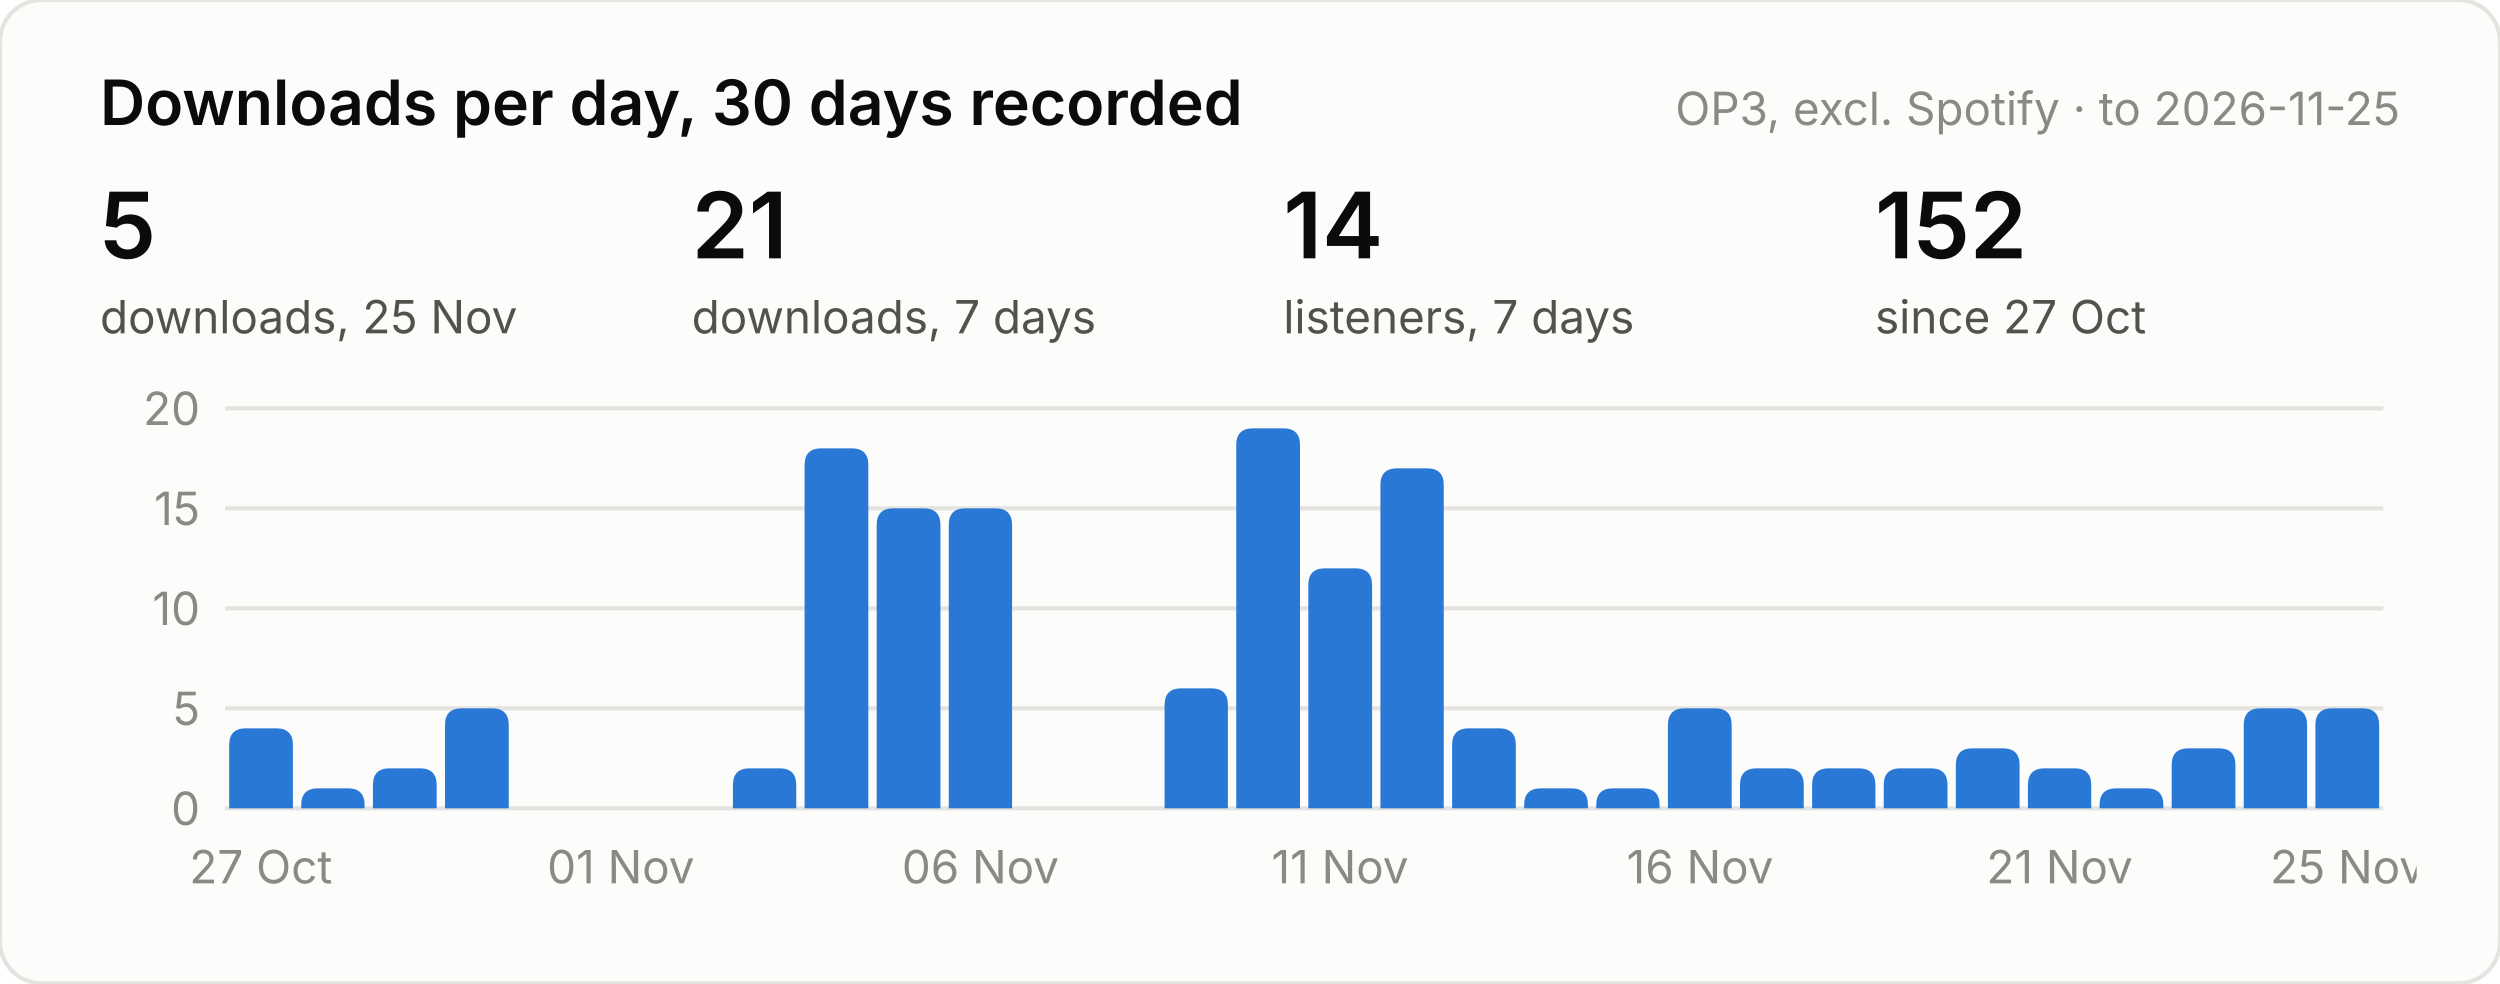
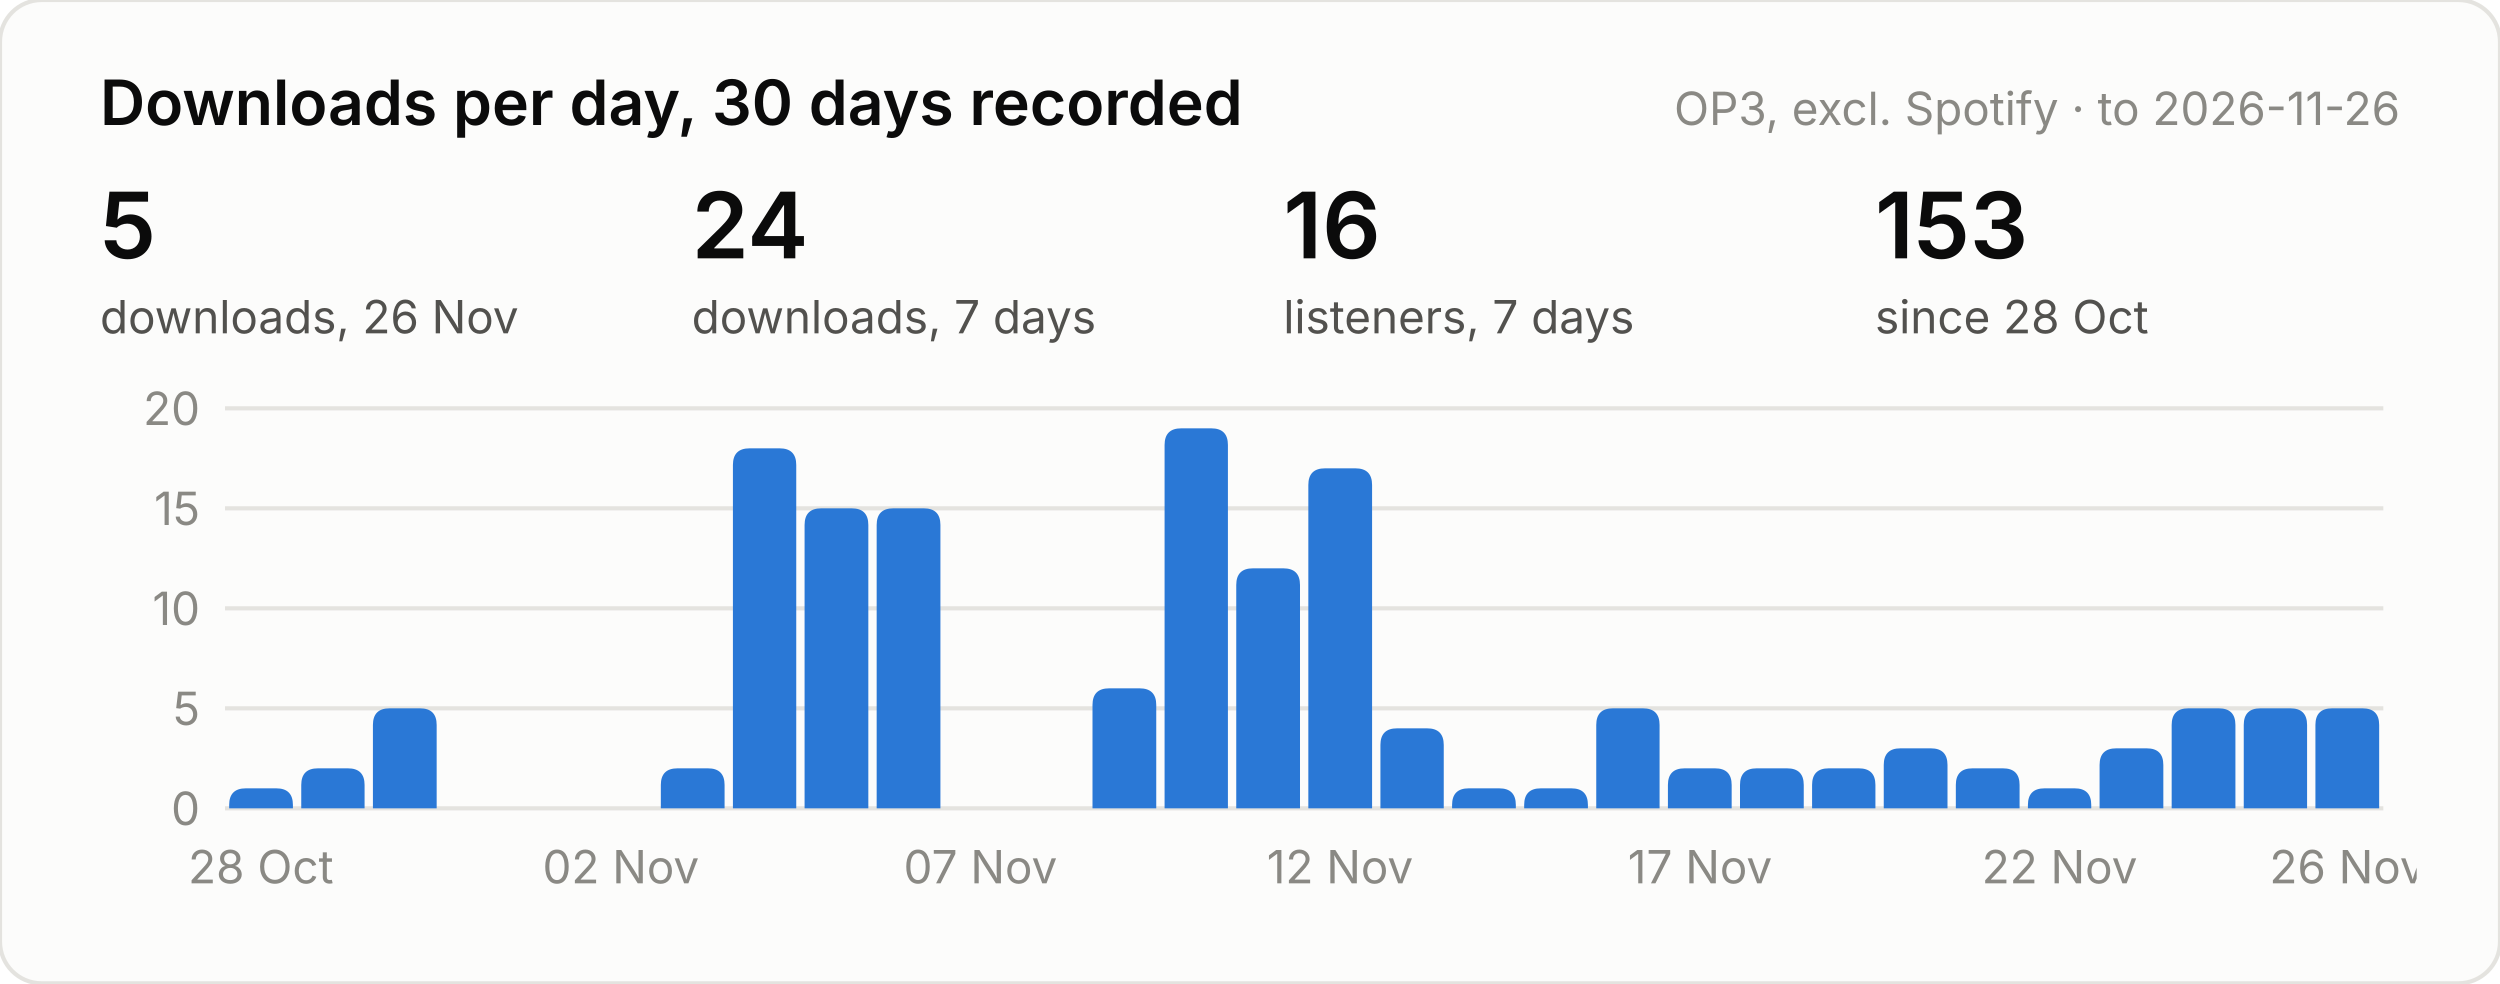
- <svg xmlns="http://www.w3.org/2000/svg" viewBox="0 0 600 236" width="600" height="236" role="img" aria-label="Podcast downloads: 21 in the last 7 days">
+ <svg xmlns="http://www.w3.org/2000/svg" viewBox="0 0 600 236" width="600" height="236" role="img" aria-label="Podcast downloads: 24 in the last 7 days">
  <style>text { font-family:system-ui,-apple-system,'Segoe UI',sans-serif; fill:#8a8984; font-size:11px; }
.h { fill:#0b0b0b; font-size:15px; font-weight:600; } .v { fill:#0b0b0b; font-size:22px; font-weight:600; }
.k { fill:#52514e; font-size:11px; } .grid { stroke:#e4e3df; } .bar { fill:#2a78d6; } .bar.today { opacity:.5; }
.gap { stroke:#8a8984; stroke-dasharray:2 2; } .hit { fill:none; }</style>
  <rect width="600" height="236" rx="10" fill="#fcfcfb" stroke="#e4e3df" />
  <text x="24" y="30" class="h">Downloads per day, 30 days recorded</text>
-   <text x="576" y="30" text-anchor="end">OP3, excl. Spotify · to 2026-11-25</text>
+   <text x="576" y="30" text-anchor="end">OP3, excl. Spotify · to 2026-11-26</text>
  <text x="24" y="62" class="v">5</text>
-   <text x="24" y="80" class="k">downloads, 25 Nov</text>
-   <text x="166" y="62" class="v">21</text>
+   <text x="24" y="80" class="k">downloads, 26 Nov</text>
+   <text x="166" y="62" class="v">24</text>
  <text x="166" y="80" class="k">downloads, 7 days</text>
-   <text x="308" y="62" class="v">14</text>
+   <text x="308" y="62" class="v">16</text>
  <text x="308" y="80" class="k">listeners, 7 days</text>
-   <text x="450" y="62" class="v">152</text>
-   <text x="450" y="80" class="k">since 27 Oct</text>
+   <text x="450" y="62" class="v">153</text>
+   <text x="450" y="80" class="k">since 28 Oct</text>
  <svg x="20" y="88" width="560" height="130" viewBox="0 0 560 130" role="img" aria-label="Downloads per day, 30 days">
    <line class="grid" x1="34" x2="552" y1="106.0" y2="106.0" />
    <text x="28" y="110.0" text-anchor="end">0</text>
    <line class="grid" x1="34" x2="552" y1="82.0" y2="82.0" />
    <text x="28" y="86.0" text-anchor="end">5</text>
    <line class="grid" x1="34" x2="552" y1="58.0" y2="58.0" />
    <text x="28" y="62.0" text-anchor="end">10</text>
    <line class="grid" x1="34" x2="552" y1="34.0" y2="34.0" />
    <text x="28" y="38.0" text-anchor="end">15</text>
    <line class="grid" x1="34" x2="552" y1="10.0" y2="10.0" />
    <text x="28" y="14.0" text-anchor="end">20</text>
    <g class="col">
      <rect class="hit" x="34.0" y="10" width="17.3" height="96" />
-       <path class="bar" d="M35.0,106.0V90.8Q35.0,86.8 39.0,86.8H46.3Q50.3,86.8 50.3,90.8V106.0Z" />
+       <path class="bar" d="M35.0,106.0V105.2Q35.0,101.2 39.0,101.2H46.3Q50.3,101.2 50.3,105.2V106.0Z" />
    </g>
-     <text x="42.6" y="124" text-anchor="middle">27 Oct</text>
+     <text x="42.6" y="124" text-anchor="middle">28 Oct</text>
    <g class="col">
      <rect class="hit" x="51.3" y="10" width="17.3" height="96" />
-       <path class="bar" d="M52.3,106.0V105.2Q52.3,101.2 56.3,101.2H63.5Q67.5,101.2 67.5,105.2V106.0Z" />
+       <path class="bar" d="M52.3,106.0V100.4Q52.3,96.4 56.3,96.4H63.5Q67.5,96.4 67.5,100.4V106.0Z" />
    </g>
    <g class="col">
      <rect class="hit" x="68.5" y="10" width="17.3" height="96" />
-       <path class="bar" d="M69.5,106.0V100.4Q69.5,96.4 73.5,96.4H80.8Q84.8,96.4 84.8,100.4V106.0Z" />
+       <path class="bar" d="M69.5,106.0V86.0Q69.5,82.0 73.5,82.0H80.8Q84.8,82.0 84.8,86.0V106.0Z" />
    </g>
    <g class="col">
      <rect class="hit" x="85.8" y="10" width="17.3" height="96" />
-       <path class="bar" d="M86.8,106.0V86.0Q86.8,82.0 90.8,82.0H98.1Q102.1,82.0 102.1,86.0V106.0Z" />
    </g>
    <g class="col">
      <rect class="hit" x="103.1" y="10" width="17.3" height="96" />
    </g>
    <g class="col">
      <rect class="hit" x="120.3" y="10" width="17.3" height="96" />
    </g>
-     <text x="129.0" y="124" text-anchor="middle">01 Nov</text>
+     <text x="129.0" y="124" text-anchor="middle">02 Nov</text>
    <g class="col">
      <rect class="hit" x="137.6" y="10" width="17.3" height="96" />
+       <path class="bar" d="M138.6,106.0V100.4Q138.6,96.4 142.6,96.4H149.9Q153.9,96.4 153.9,100.4V106.0Z" />
    </g>
    <g class="col">
      <rect class="hit" x="154.9" y="10" width="17.3" height="96" />
-       <path class="bar" d="M155.9,106.0V100.4Q155.9,96.4 159.9,96.4H167.1Q171.1,96.4 171.1,100.4V106.0Z" />
+       <path class="bar" d="M155.9,106.0V23.6Q155.9,19.6 159.9,19.6H167.1Q171.1,19.6 171.1,23.6V106.0Z" />
    </g>
    <g class="col">
      <rect class="hit" x="172.1" y="10" width="17.3" height="96" />
-       <path class="bar" d="M173.1,106.0V23.6Q173.1,19.6 177.1,19.6H184.4Q188.4,19.6 188.4,23.6V106.0Z" />
+       <path class="bar" d="M173.1,106.0V38.0Q173.1,34.0 177.1,34.0H184.4Q188.4,34.0 188.4,38.0V106.0Z" />
    </g>
    <g class="col">
      <rect class="hit" x="189.4" y="10" width="17.3" height="96" />
      <path class="bar" d="M190.4,106.0V38.0Q190.4,34.0 194.4,34.0H201.7Q205.7,34.0 205.7,38.0V106.0Z" />
    </g>
    <g class="col">
      <rect class="hit" x="206.7" y="10" width="17.3" height="96" />
-       <path class="bar" d="M207.7,106.0V38.0Q207.7,34.0 211.7,34.0H218.9Q222.9,34.0 222.9,38.0V106.0Z" />
    </g>
-     <text x="215.3" y="124" text-anchor="middle">06 Nov</text>
+     <text x="215.3" y="124" text-anchor="middle">07 Nov</text>
    <g class="col">
      <rect class="hit" x="223.9" y="10" width="17.3" height="96" />
    </g>
    <g class="col">
      <rect class="hit" x="241.2" y="10" width="17.3" height="96" />
+       <path class="bar" d="M242.2,106.0V81.2Q242.2,77.2 246.2,77.2H253.5Q257.5,77.2 257.5,81.2V106.0Z" />
    </g>
    <g class="col">
      <rect class="hit" x="258.5" y="10" width="17.3" height="96" />
-       <path class="bar" d="M259.5,106.0V81.2Q259.5,77.2 263.5,77.2H270.7Q274.7,77.2 274.7,81.2V106.0Z" />
+       <path class="bar" d="M259.5,106.0V18.8Q259.5,14.8 263.5,14.8H270.7Q274.7,14.8 274.7,18.8V106.0Z" />
    </g>
    <g class="col">
      <rect class="hit" x="275.7" y="10" width="17.3" height="96" />
-       <path class="bar" d="M276.7,106.0V18.8Q276.7,14.8 280.7,14.8H288.0Q292.0,14.8 292.0,18.8V106.0Z" />
+       <path class="bar" d="M276.7,106.0V52.4Q276.7,48.4 280.7,48.4H288.0Q292.0,48.4 292.0,52.4V106.0Z" />
    </g>
    <g class="col">
      <rect class="hit" x="293.0" y="10" width="17.3" height="96" />
-       <path class="bar" d="M294.0,106.0V52.4Q294.0,48.4 298.0,48.4H305.3Q309.3,48.4 309.3,52.4V106.0Z" />
+       <path class="bar" d="M294.0,106.0V28.4Q294.0,24.4 298.0,24.4H305.3Q309.3,24.4 309.3,28.4V106.0Z" />
    </g>
-     <text x="301.6" y="124" text-anchor="middle">11 Nov</text>
+     <text x="301.6" y="124" text-anchor="middle">12 Nov</text>
    <g class="col">
      <rect class="hit" x="310.3" y="10" width="17.3" height="96" />
-       <path class="bar" d="M311.3,106.0V28.4Q311.3,24.4 315.3,24.4H322.5Q326.5,24.4 326.5,28.4V106.0Z" />
+       <path class="bar" d="M311.3,106.0V90.8Q311.3,86.8 315.3,86.8H322.5Q326.5,86.8 326.5,90.8V106.0Z" />
    </g>
    <g class="col">
      <rect class="hit" x="327.5" y="10" width="17.3" height="96" />
-       <path class="bar" d="M328.5,106.0V90.8Q328.5,86.8 332.5,86.8H339.8Q343.8,86.8 343.8,90.8V106.0Z" />
+       <path class="bar" d="M328.5,106.0V105.2Q328.5,101.2 332.5,101.2H339.8Q343.8,101.2 343.8,105.2V106.0Z" />
    </g>
    <g class="col">
      <rect class="hit" x="344.8" y="10" width="17.3" height="96" />
      <path class="bar" d="M345.8,106.0V105.2Q345.8,101.2 349.8,101.2H357.1Q361.1,101.2 361.1,105.2V106.0Z" />
    </g>
    <g class="col">
      <rect class="hit" x="362.1" y="10" width="17.3" height="96" />
-       <path class="bar" d="M363.1,106.0V105.2Q363.1,101.2 367.1,101.2H374.3Q378.3,101.2 378.3,105.2V106.0Z" />
+       <path class="bar" d="M363.1,106.0V86.0Q363.1,82.0 367.1,82.0H374.3Q378.3,82.0 378.3,86.0V106.0Z" />
    </g>
    <g class="col">
      <rect class="hit" x="379.3" y="10" width="17.3" height="96" />
-       <path class="bar" d="M380.3,106.0V86.0Q380.3,82.0 384.3,82.0H391.6Q395.6,82.0 395.6,86.0V106.0Z" />
+       <path class="bar" d="M380.3,106.0V100.4Q380.3,96.4 384.3,96.4H391.6Q395.6,96.4 395.6,100.4V106.0Z" />
    </g>
-     <text x="388.0" y="124" text-anchor="middle">16 Nov</text>
+     <text x="388.0" y="124" text-anchor="middle">17 Nov</text>
    <g class="col">
      <rect class="hit" x="396.6" y="10" width="17.3" height="96" />
      <path class="bar" d="M397.6,106.0V100.4Q397.6,96.4 401.6,96.4H408.9Q412.9,96.4 412.9,100.4V106.0Z" />
    </g>
    <g class="col">
      <rect class="hit" x="413.9" y="10" width="17.3" height="96" />
      <path class="bar" d="M414.9,106.0V100.4Q414.9,96.4 418.9,96.4H426.1Q430.1,96.4 430.1,100.4V106.0Z" />
    </g>
    <g class="col">
      <rect class="hit" x="431.1" y="10" width="17.3" height="96" />
-       <path class="bar" d="M432.1,106.0V100.4Q432.1,96.4 436.1,96.4H443.4Q447.4,96.4 447.4,100.4V106.0Z" />
+       <path class="bar" d="M432.1,106.0V95.6Q432.1,91.6 436.1,91.6H443.4Q447.4,91.6 447.4,95.6V106.0Z" />
    </g>
    <g class="col">
      <rect class="hit" x="448.4" y="10" width="17.3" height="96" />
-       <path class="bar" d="M449.4,106.0V95.6Q449.4,91.6 453.4,91.6H460.7Q464.7,91.6 464.7,95.6V106.0Z" />
+       <path class="bar" d="M449.4,106.0V100.4Q449.4,96.4 453.4,96.4H460.7Q464.7,96.4 464.7,100.4V106.0Z" />
    </g>
    <g class="col">
      <rect class="hit" x="465.7" y="10" width="17.3" height="96" />
-       <path class="bar" d="M466.7,106.0V100.4Q466.7,96.4 470.7,96.4H477.9Q481.9,96.4 481.9,100.4V106.0Z" />
+       <path class="bar" d="M466.7,106.0V105.2Q466.7,101.2 470.7,101.2H477.9Q481.9,101.2 481.9,105.2V106.0Z" />
    </g>
-     <text x="474.3" y="124" text-anchor="middle">21 Nov</text>
+     <text x="474.3" y="124" text-anchor="middle">22 Nov</text>
    <g class="col">
      <rect class="hit" x="482.9" y="10" width="17.3" height="96" />
-       <path class="bar" d="M483.9,106.0V105.2Q483.9,101.2 487.9,101.2H495.2Q499.2,101.2 499.2,105.2V106.0Z" />
+       <path class="bar" d="M483.9,106.0V95.6Q483.9,91.6 487.9,91.6H495.2Q499.2,91.6 499.2,95.6V106.0Z" />
    </g>
    <g class="col">
      <rect class="hit" x="500.2" y="10" width="17.3" height="96" />
-       <path class="bar" d="M501.2,106.0V95.6Q501.2,91.6 505.2,91.6H512.5Q516.5,91.6 516.5,95.6V106.0Z" />
+       <path class="bar" d="M501.2,106.0V86.0Q501.2,82.0 505.2,82.0H512.5Q516.5,82.0 516.5,86.0V106.0Z" />
    </g>
    <g class="col">
      <rect class="hit" x="517.5" y="10" width="17.3" height="96" />
      <path class="bar" d="M518.5,106.0V86.0Q518.5,82.0 522.5,82.0H529.7Q533.7,82.0 533.7,86.0V106.0Z" />
    </g>
    <g class="col">
      <rect class="hit" x="534.7" y="10" width="17.3" height="96" />
      <path class="bar" d="M535.7,106.0V86.0Q535.7,82.0 539.7,82.0H547.0Q551.0,82.0 551.0,86.0V106.0Z" />
    </g>
-     <text x="543.4" y="124" text-anchor="middle">25 Nov</text>
+     <text x="543.4" y="124" text-anchor="middle">26 Nov</text>
  </svg>
</svg>
